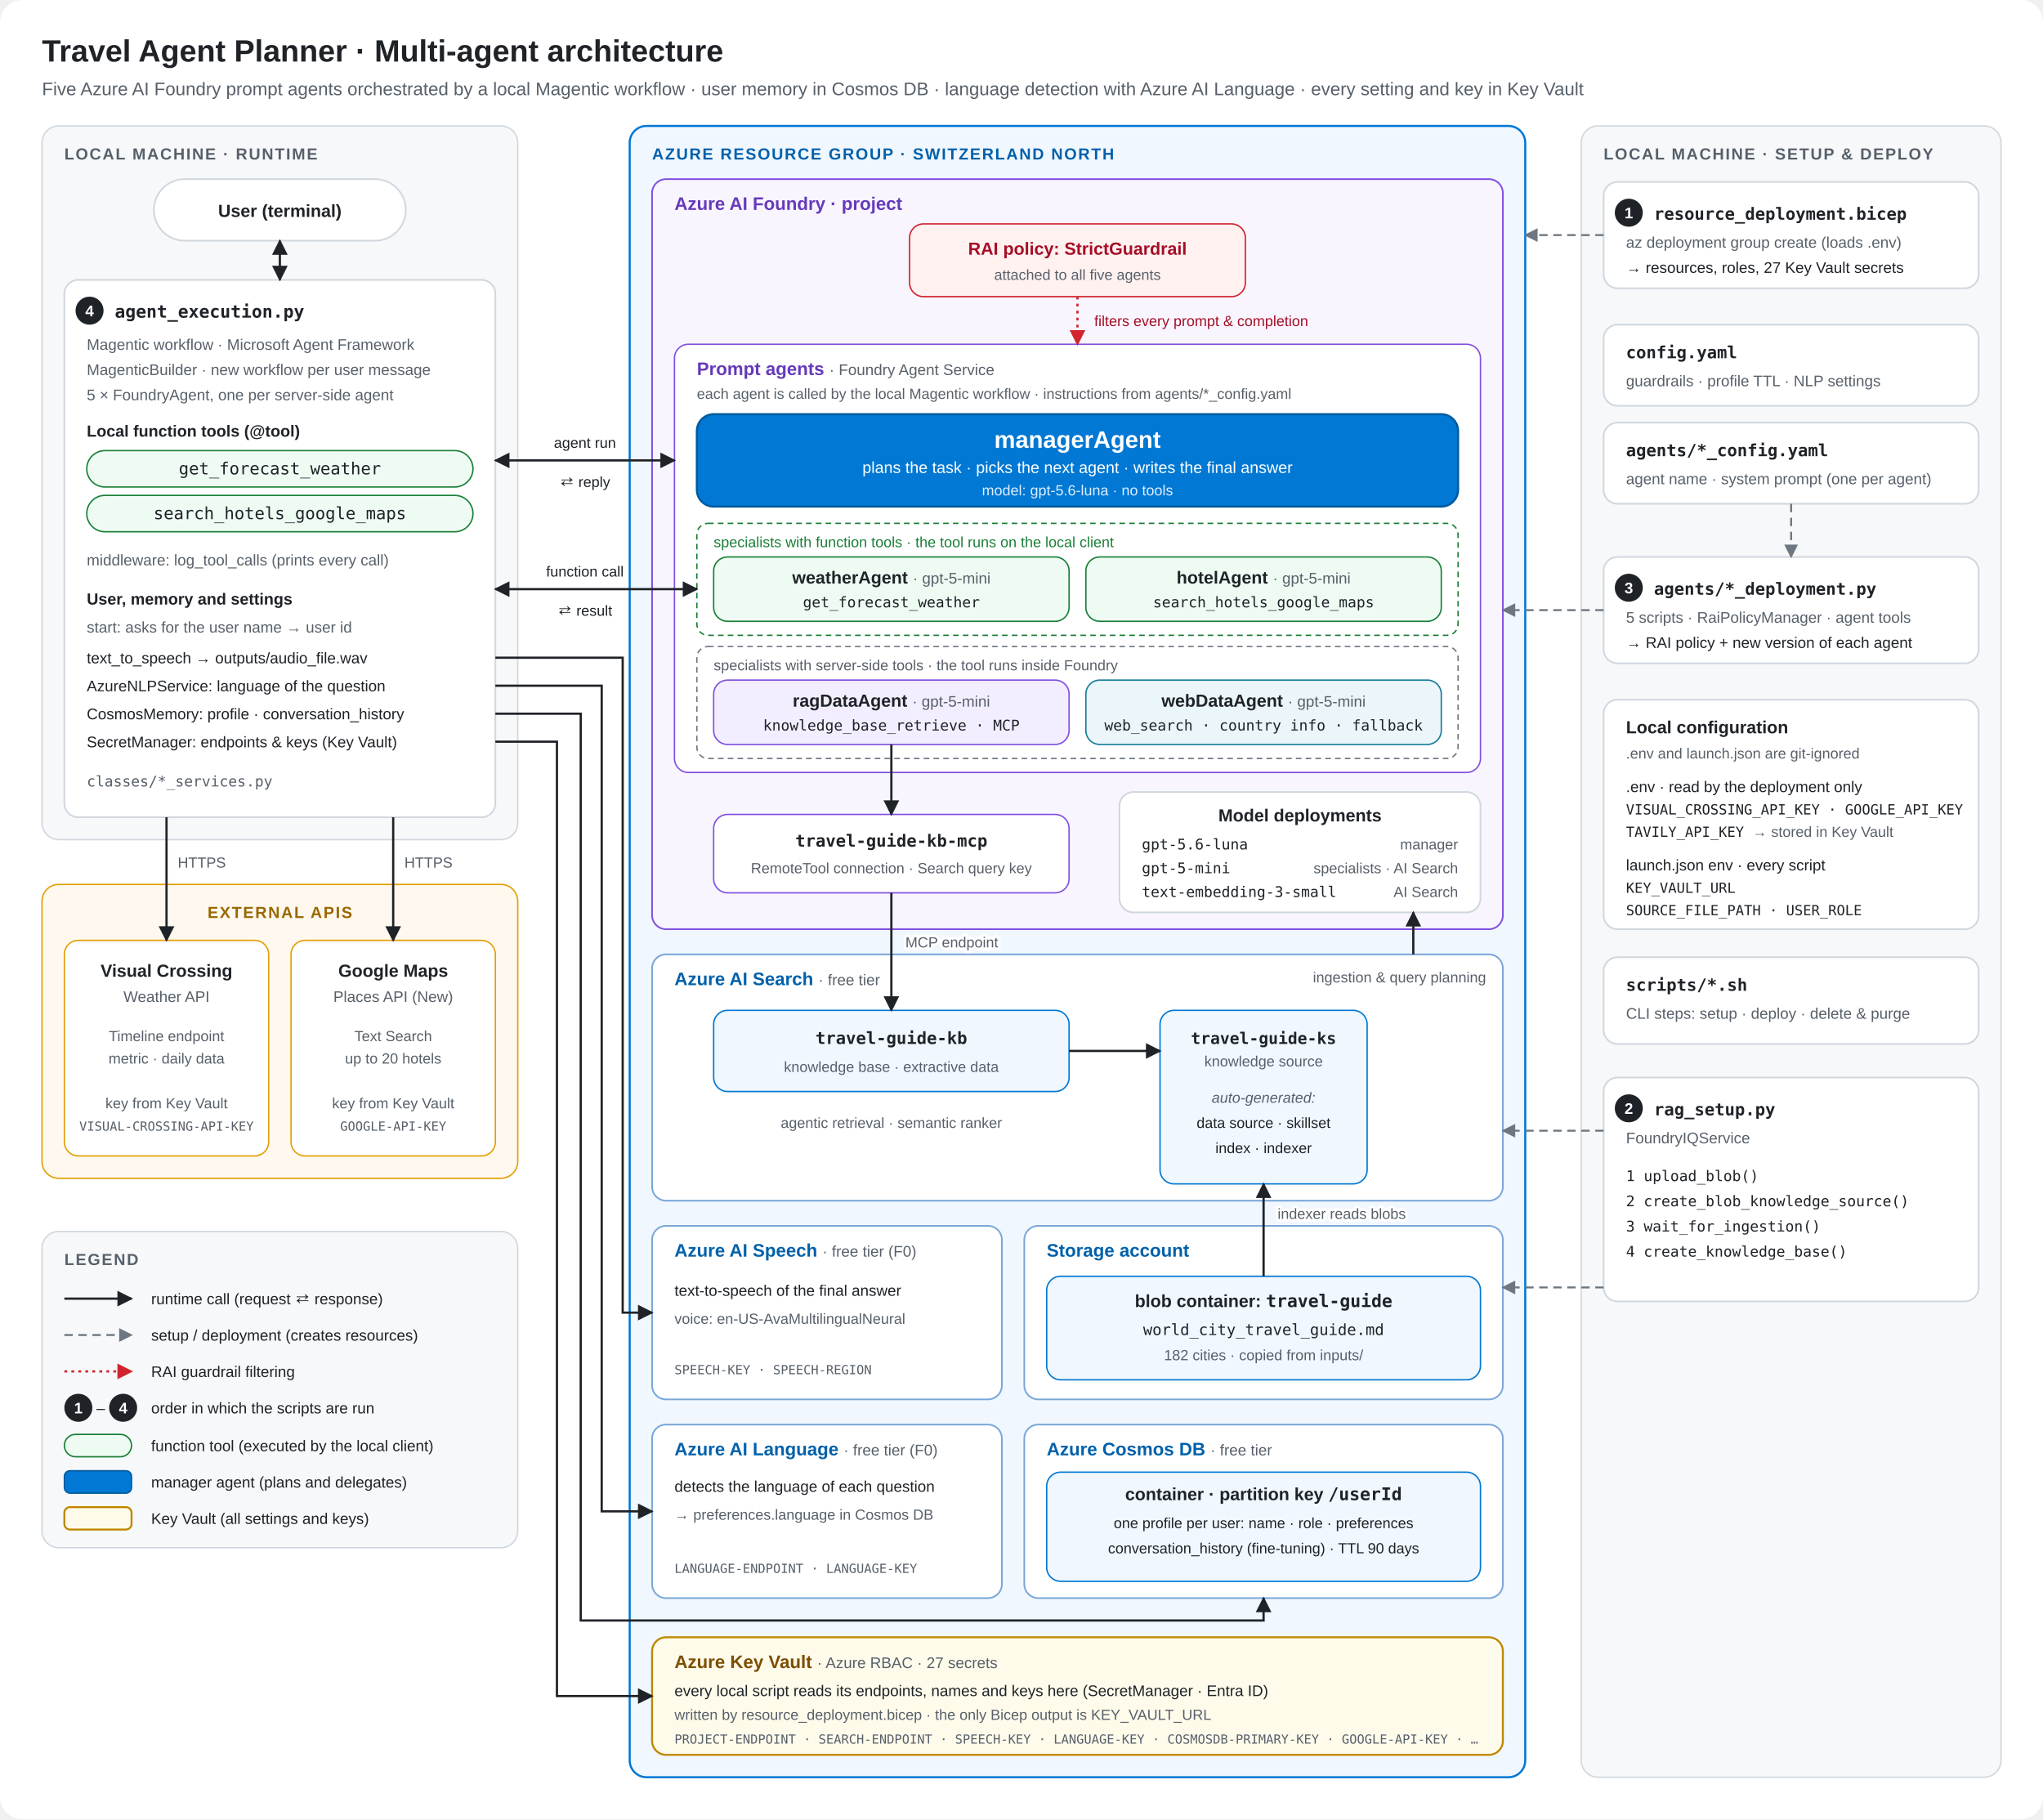
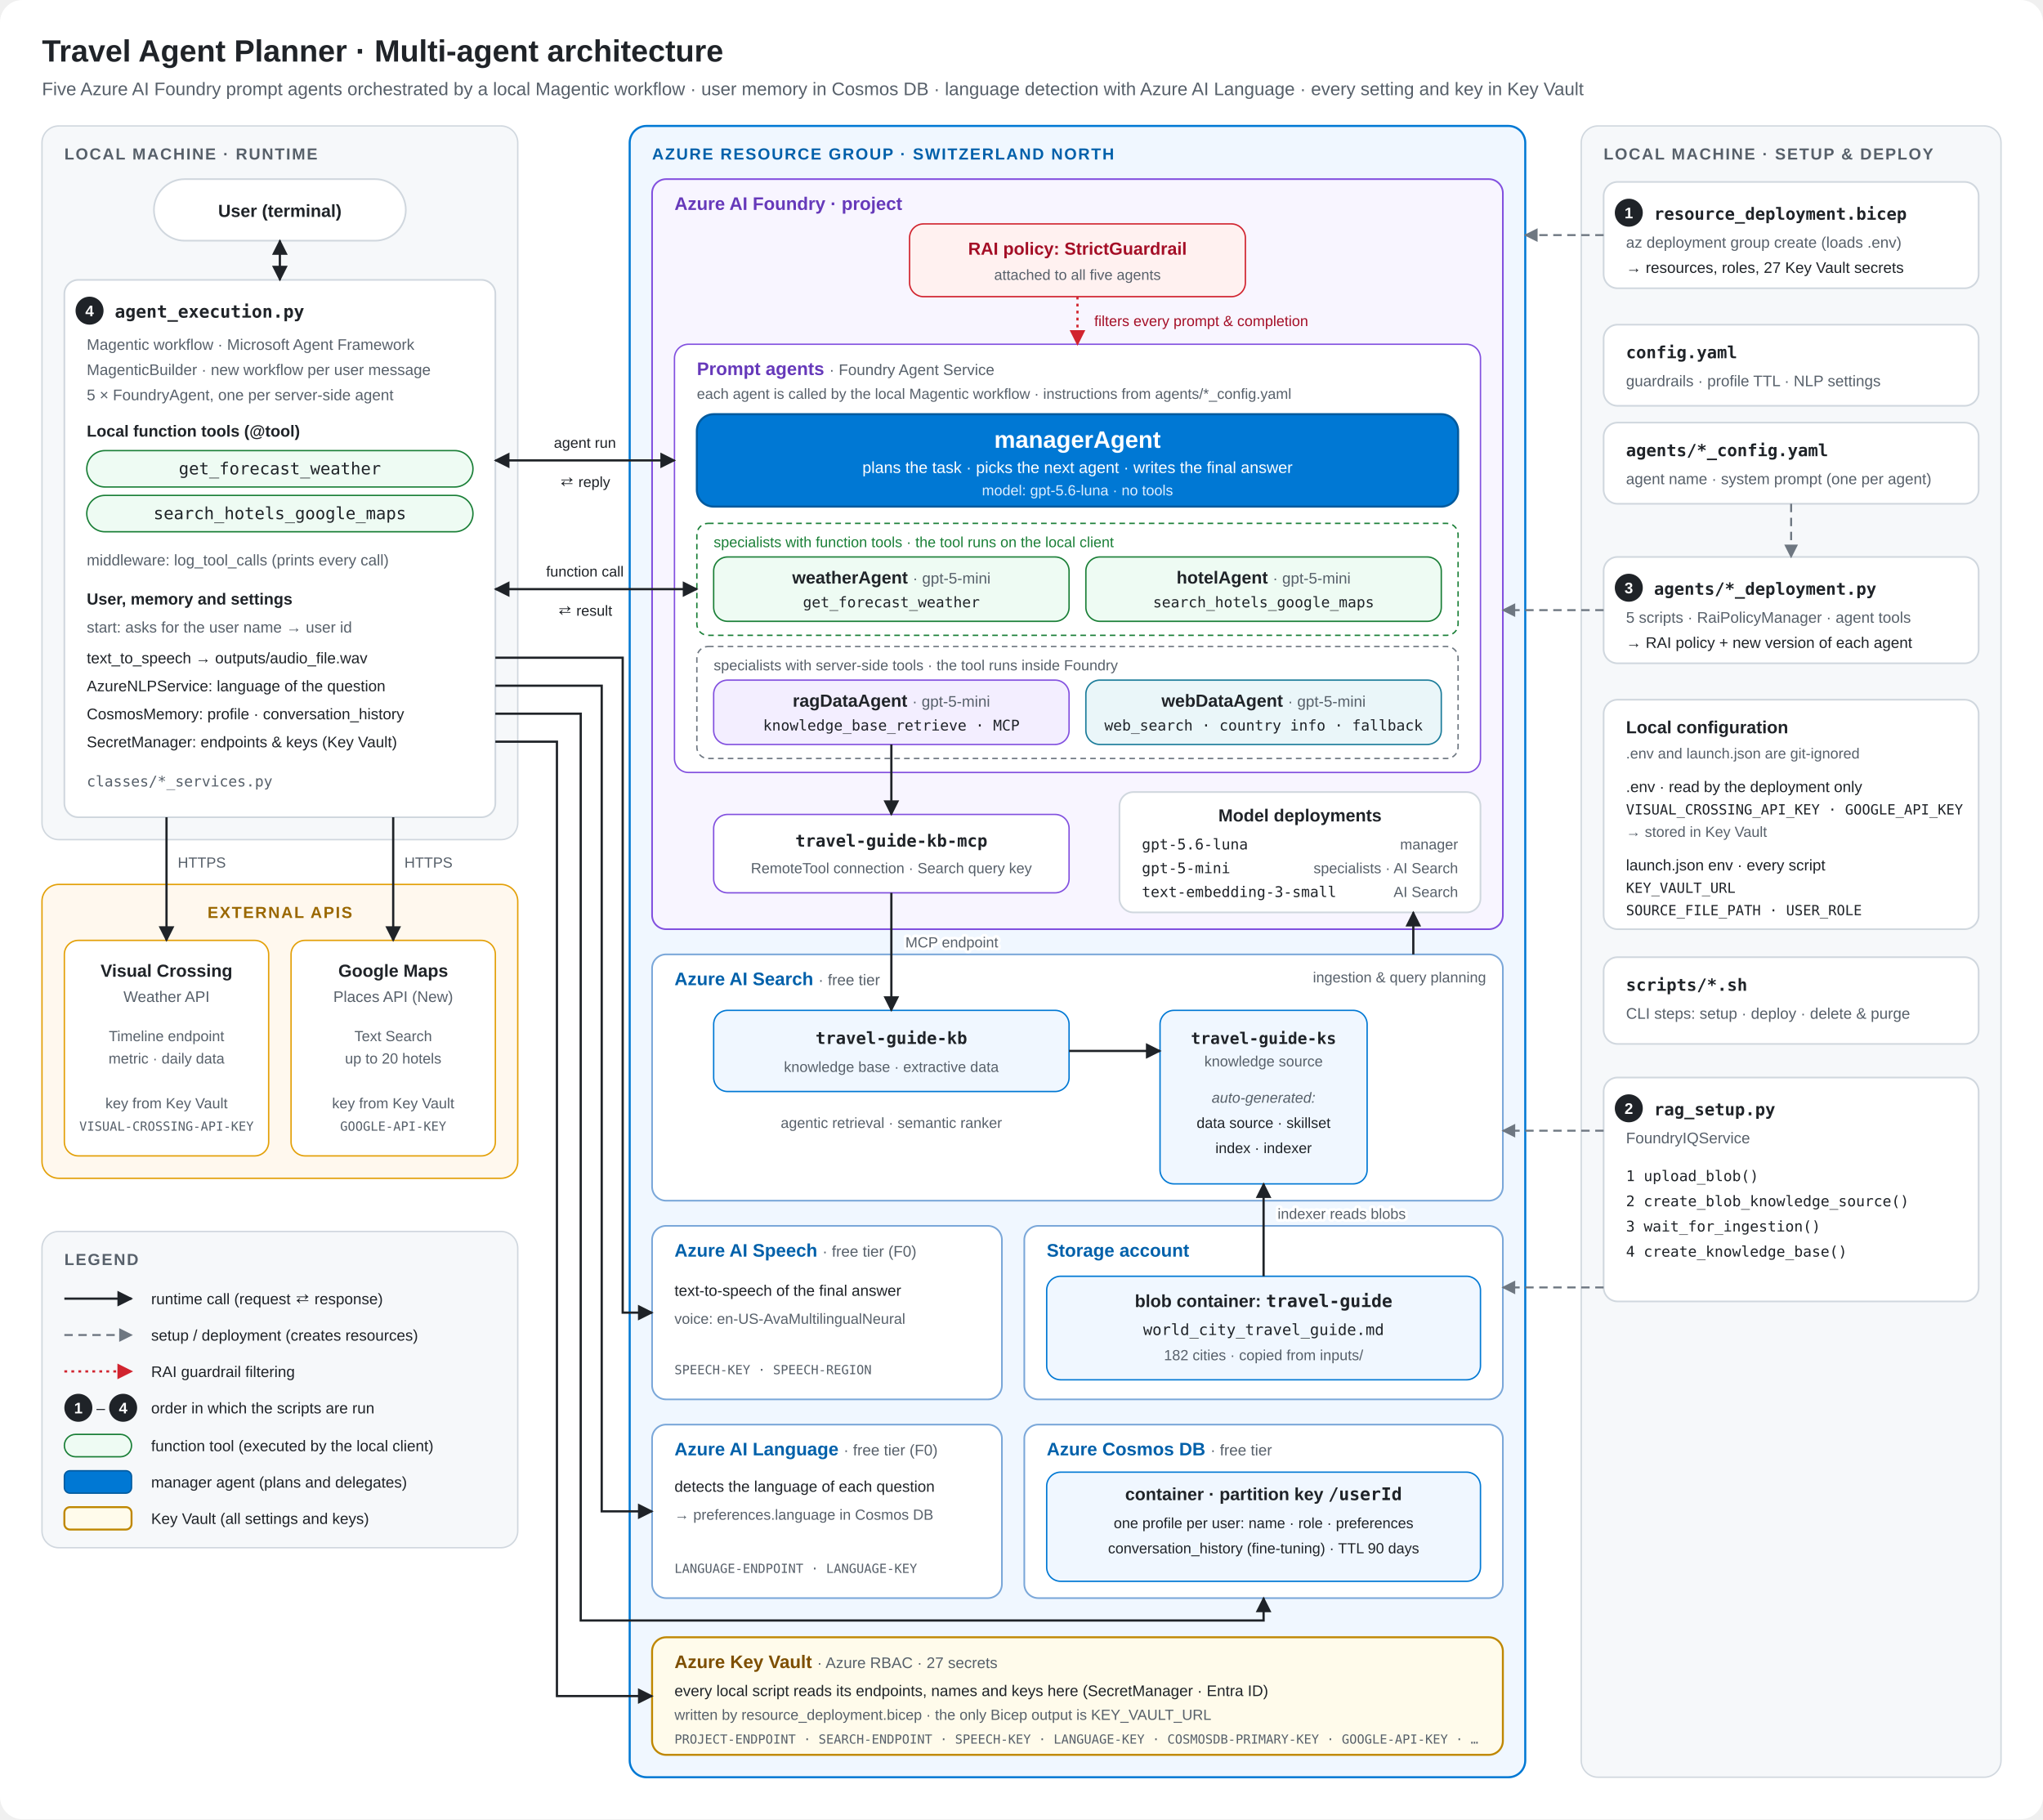
<svg xmlns="http://www.w3.org/2000/svg" width="1460" height="1300" viewBox="0 0 1460 1300" role="img" aria-labelledby="title desc">
  <style>
    text { font-family: "Segoe UI", -apple-system, "Helvetica Neue", Arial, sans-serif; fill: #1F2328; }
    .mono { font-family: Consolas, Menlo, "DejaVu Sans Mono", monospace; }
    .h1 { font-size: 22px; font-weight: 700; }
    .sub { font-size: 13px; fill: #57606A; }
    .zone { font-size: 11.5px; font-weight: 700; letter-spacing: 1px; fill: #57606A; }
    .zone-az { fill: #0060AA; }
    .group { font-size: 13px; font-weight: 700; }
    .t { font-size: 12.5px; font-weight: 700; }
    .s { font-size: 11px; fill: #57606A; }
    .xs { font-size: 10.5px; fill: #57606A; }
    .c { text-anchor: middle; }
    .e { text-anchor: end; }
    .halo { paint-order: stroke; stroke: #FFFFFF; stroke-width: 4px; stroke-linejoin: round; }
    .box { fill: #FFFFFF; stroke: #D0D7DE; stroke-width: 1.2; }
    .run { fill: none; stroke: #1F2328; stroke-width: 1.6; }
    .setup { fill: none; stroke: #6E7781; stroke-width: 1.4; stroke-dasharray: 6 4; }
    .guard { fill: none; stroke: #D1242F; stroke-width: 1.6; stroke-dasharray: 2 3; }
    .badge { fill: #1F2328; }
    .badge-t { font-size: 11px; font-weight: 700; fill: #FFFFFF; text-anchor: middle; }
    .fn { fill: #EEFBF3; stroke: #1A7F37; }
    .row { fill: none; stroke-width: 1; stroke-dasharray: 4 3; }
    .svc { fill: #FFFFFF; stroke: #7AA7D9; stroke-width: 1.2; }
    .inner { fill: #F0F7FF; stroke: #0078D4; }
    .kv { fill: #FFFBEB; stroke: #BF8700; stroke-width: 1.4; }
  </style>
  <defs>
    <marker id="a-run" viewBox="0 0 10 10" refX="9" refY="5" markerWidth="7" markerHeight="7" orient="auto-start-reverse">
      <path d="M0,0 L10,5 L0,10 z" fill="#1F2328" />
    </marker>
    <marker id="a-setup" viewBox="0 0 10 10" refX="9" refY="5" markerWidth="7" markerHeight="7" orient="auto-start-reverse">
      <path d="M0,0 L10,5 L0,10 z" fill="#6E7781" />
    </marker>
    <marker id="a-guard" viewBox="0 0 10 10" refX="9" refY="5" markerWidth="7" markerHeight="7" orient="auto-start-reverse">
      <path d="M0,0 L10,5 L0,10 z" fill="#D1242F" />
    </marker>
  </defs>
  <rect x="0" y="0" width="1460" height="1300" rx="16" fill="#FFFFFF" />
  <text x="30" y="44" class="h1">Travel Agent Planner · Multi-agent architecture</text>
  <text x="30" y="68" class="sub">Five Azure AI Foundry prompt agents orchestrated by a local Magentic workflow · user memory in Cosmos DB · language detection with Azure AI Language · every setting and key in Key Vault</text>
  <rect x="30" y="90" width="340" height="510" rx="12" fill="#F6F8FA" stroke="#D0D7DE" />
  <text x="46" y="114" class="zone">LOCAL MACHINE · RUNTIME</text>
  <rect x="110" y="128" width="180" height="44" rx="22" class="box" />
  <text x="200" y="155" class="t c">User (terminal)</text>
  <rect x="46" y="200" width="308" height="384" rx="10" class="box" />
  <circle cx="64" cy="222" r="10" class="badge" />
  <text x="64" y="226" class="badge-t">4</text>
  <text x="82" y="227" class="t mono">agent_execution.py</text>
  <text x="62" y="250" class="s">Magentic workflow · Microsoft Agent Framework</text>
  <text x="62" y="268" class="s">MagenticBuilder · new workflow per user message</text>
  <text x="62" y="286" class="s">5 × FoundryAgent, one per server-side agent</text>
  <text x="62" y="312" class="t" style="font-size:11.5px">Local function tools (@tool)</text>
  <rect x="62" y="322" width="276" height="26" rx="13" class="fn" />
  <text x="200" y="339" class="mono c" style="font-size:12px">get_forecast_weather</text>
  <rect x="62" y="354" width="276" height="26" rx="13" class="fn" />
  <text x="200" y="371" class="mono c" style="font-size:12px">search_hotels_google_maps</text>
  <text x="62" y="404" class="s">middleware: log_tool_calls (prints every call)</text>
  <text x="62" y="432" class="t" style="font-size:11.5px">User, memory and settings</text>
  <text x="62" y="452" class="s">start: asks for the user name → user id</text>
  <text x="62" y="474" class="s" style="fill:#1F2328">text_to_speech → outputs/audio_file.wav</text>
  <text x="62" y="494" class="s" style="fill:#1F2328">AzureNLPService: language of the question</text>
  <text x="62" y="514" class="s" style="fill:#1F2328">CosmosMemory: profile · conversation_history</text>
  <text x="62" y="534" class="s" style="fill:#1F2328">SecretManager: endpoints &amp; keys (Key Vault)</text>
  <text x="62" y="562" class="xs mono">classes/*_services.py</text>
  <path d="M200,172 V200" class="run" marker-start="url(#a-run)" marker-end="url(#a-run)" />
  <rect x="30" y="632" width="340" height="210" rx="12" fill="#FFF8EE" stroke="#E3A008" />
  <text x="200" y="656" class="zone c" style="fill:#9A6700">EXTERNAL APIS</text>
  <rect x="46" y="672" width="146" height="154" rx="10" fill="#FFFFFF" stroke="#E3A008" />
  <text x="119" y="698" class="t c">Visual Crossing</text>
  <text x="119" y="716" class="s c">Weather API</text>
  <text x="119" y="744" class="xs c">Timeline endpoint</text>
  <text x="119" y="760" class="xs c">metric · daily data</text>
  <text x="119" y="792" class="xs c">key from Key Vault</text>
  <text x="119" y="808" class="mono c" style="font-size:9px;fill:#57606A">VISUAL-CROSSING-API-KEY</text>
  <rect x="208" y="672" width="146" height="154" rx="10" fill="#FFFFFF" stroke="#E3A008" />
  <text x="281" y="698" class="t c">Google Maps</text>
  <text x="281" y="716" class="s c">Places API (New)</text>
  <text x="281" y="744" class="xs c">Text Search</text>
  <text x="281" y="760" class="xs c">up to 20 hotels</text>
  <text x="281" y="792" class="xs c">key from Key Vault</text>
  <text x="281" y="808" class="mono c" style="font-size:9px;fill:#57606A">GOOGLE-API-KEY</text>
  <path d="M119,584 V672" class="run" marker-end="url(#a-run)" />
  <path d="M281,584 V672" class="run" marker-end="url(#a-run)" />
  <text x="127" y="620" class="xs halo">HTTPS</text>
  <text x="289" y="620" class="xs halo">HTTPS</text>
  <rect x="30" y="880" width="340" height="226" rx="12" fill="#F6F8FA" stroke="#D0D7DE" />
  <text x="46" y="904" class="zone">LEGEND</text>
  <path d="M46,928 H94" class="run" marker-end="url(#a-run)" />
  <text x="108" y="932" class="s" style="fill:#1F2328">runtime call (request ⇄ response)</text>
  <path d="M46,954 H94" class="setup" marker-end="url(#a-setup)" />
  <text x="108" y="958" class="s" style="fill:#1F2328">setup / deployment (creates resources)</text>
  <path d="M46,980 H94" class="guard" marker-end="url(#a-guard)" />
  <text x="108" y="984" class="s" style="fill:#1F2328">RAI guardrail filtering</text>
  <circle cx="56" cy="1006" r="10" class="badge" />
  <text x="56" y="1010" class="badge-t">1</text>
  <circle cx="88" cy="1006" r="10" class="badge" />
  <text x="88" y="1010" class="badge-t">4</text>
  <text x="72" y="1010" class="s c" style="fill:#1F2328">–</text>
  <text x="108" y="1010" class="s" style="fill:#1F2328">order in which the scripts are run</text>
  <rect x="46" y="1025" width="48" height="16" rx="8" class="fn" />
  <text x="108" y="1037" class="s" style="fill:#1F2328">function tool (executed by the local client)</text>
  <rect x="46" y="1051" width="48" height="16" rx="4" fill="#0078D4" stroke="#005A9E" />
  <text x="108" y="1063" class="s" style="fill:#1F2328">manager agent (plans and delegates)</text>
  <rect x="46" y="1077" width="48" height="16" rx="4" class="kv" />
  <text x="108" y="1089" class="s" style="fill:#1F2328">Key Vault (all settings and keys)</text>
  <rect x="450" y="90" width="640" height="1180" rx="12" fill="#F0F7FF" stroke="#0078D4" stroke-width="1.5" />
  <text x="466" y="114" class="zone zone-az">AZURE RESOURCE GROUP · SWITZERLAND NORTH</text>
  <rect x="466" y="128" width="608" height="536" rx="10" fill="#F8F5FF" stroke="#8250DF" stroke-width="1.2" />
  <text x="482" y="150" class="group" style="fill:#6639BA">Azure AI Foundry · project</text>
  <rect x="650" y="160" width="240" height="52" rx="10" fill="#FFF1F0" stroke="#D1242F" />
  <text x="770" y="182" class="t c" style="fill:#A40E26">RAI policy: StrictGuardrail</text>
  <text x="770" y="200" class="xs c">attached to all five agents</text>
  <rect x="482" y="246" width="576" height="306" rx="10" fill="#FFFFFF" stroke="#8250DF" />
  <text x="498" y="268" class="group" style="fill:#6639BA">Prompt agents <tspan class="s" style="font-weight:400">· Foundry Agent Service</tspan>
  </text>
  <text x="498" y="285" class="xs">each agent is called by the local Magentic workflow · instructions from agents/*_config.yaml</text>
  <rect x="498" y="296" width="544" height="66" rx="12" fill="#0078D4" stroke="#005A9E" stroke-width="1.5" />
  <text x="770" y="320" class="c" style="font-size:17px;font-weight:700;fill:#FFFFFF">managerAgent</text>
  <text x="770" y="338" class="c" style="font-size:11.5px;fill:#FFFFFF">plans the task · picks the next agent · writes the final answer</text>
  <text x="770" y="354" class="c" style="font-size:10.5px;fill:#DDEEFF">model: gpt-5.6-luna · no tools</text>
  <rect x="498" y="374" width="544" height="80" rx="8" class="row" stroke="#1A7F37" />
  <text x="510" y="391" class="xs" style="fill:#1A7F37">specialists with function tools · the tool runs on the local client</text>
  <rect x="510" y="398" width="254" height="46" rx="10" class="fn" />
  <text x="637" y="417" class="t c">weatherAgent <tspan class="s" style="font-weight:400">· gpt-5-mini</tspan>
  </text>
  <text x="637" y="434" class="mono c" style="font-size:10.5px">get_forecast_weather</text>
  <rect x="776" y="398" width="254" height="46" rx="10" class="fn" />
  <text x="903" y="417" class="t c">hotelAgent <tspan class="s" style="font-weight:400">· gpt-5-mini</tspan>
  </text>
  <text x="903" y="434" class="mono c" style="font-size:10.5px">search_hotels_google_maps</text>
  <rect x="498" y="462" width="544" height="80" rx="8" class="row" stroke="#6E7781" />
  <text x="510" y="479" class="xs">specialists with server-side tools · the tool runs inside Foundry</text>
  <rect x="510" y="486" width="254" height="46" rx="10" fill="#F3EEFF" stroke="#8250DF" />
  <text x="637" y="505" class="t c">ragDataAgent <tspan class="s" style="font-weight:400">· gpt-5-mini</tspan>
  </text>
  <text x="637" y="522" class="mono c" style="font-size:10.5px">knowledge_base_retrieve · MCP</text>
  <rect x="776" y="486" width="254" height="46" rx="10" fill="#EAF6F9" stroke="#1B7C9A" />
  <text x="903" y="505" class="t c">webDataAgent <tspan class="s" style="font-weight:400">· gpt-5-mini</tspan>
  </text>
  <text x="903" y="522" class="mono c" style="font-size:10.5px">web_search · country info · fallback</text>
  <rect x="510" y="582" width="254" height="56" rx="10" fill="#FFFFFF" stroke="#8250DF" />
  <text x="637" y="605" class="t mono c" style="font-size:12px">travel-guide-kb-mcp</text>
  <text x="637" y="624" class="xs c">RemoteTool connection · Search query key</text>
  <rect x="800" y="566" width="258" height="86" rx="10" class="box" />
  <text x="929" y="587" class="t c">Model deployments</text>
  <text x="816" y="607" class="mono" style="font-size:10.5px">gpt-5.6-luna</text>
  <text x="1042" y="607" class="xs e">manager</text>
  <text x="816" y="624" class="mono" style="font-size:10.5px">gpt-5-mini</text>
  <text x="1042" y="624" class="xs e">specialists · AI Search</text>
  <text x="816" y="641" class="mono" style="font-size:10.5px">text-embedding-3-small</text>
  <text x="1042" y="641" class="xs e">AI Search</text>
  <rect x="466" y="682" width="608" height="176" rx="10" class="svc" />
  <text x="482" y="704" class="group" style="fill:#0060AA">Azure AI Search <tspan class="s" style="font-weight:400">· free tier</tspan>
  </text>
  <rect x="510" y="722" width="254" height="58" rx="10" class="inner" />
  <text x="637" y="746" class="t mono c" style="font-size:12px">travel-guide-kb</text>
  <text x="637" y="766" class="xs c">knowledge base · extractive data</text>
  <text x="637" y="806" class="xs c">agentic retrieval · semantic ranker</text>
  <rect x="829" y="722" width="148" height="124" rx="10" class="inner" />
  <text x="903" y="746" class="t mono c" style="font-size:11.5px">travel-guide-ks</text>
  <text x="903" y="762" class="xs c">knowledge source</text>
  <text x="903" y="788" class="xs c" style="font-style:italic">auto-generated:</text>
  <text x="903" y="806" class="xs c" style="fill:#1F2328">data source · skillset</text>
  <text x="903" y="824" class="xs c" style="fill:#1F2328">index · indexer</text>
  <rect x="466" y="876" width="250" height="124" rx="10" class="svc" />
  <text x="482" y="898" class="group" style="fill:#0060AA">Azure AI Speech <tspan class="s" style="font-weight:400">· free tier (F0)</tspan>
  </text>
  <text x="482" y="926" class="s" style="fill:#1F2328">text-to-speech of the final answer</text>
  <text x="482" y="946" class="xs">voice: en-US-AvaMultilingualNeural</text>
  <text x="482" y="982" class="mono" style="font-size:9px;fill:#57606A">SPEECH-KEY · SPEECH-REGION</text>
  <rect x="732" y="876" width="342" height="124" rx="10" class="svc" />
  <text x="748" y="898" class="group" style="fill:#0060AA">Storage account</text>
  <rect x="748" y="912" width="310" height="74" rx="10" class="inner" />
  <text x="903" y="934" class="t c">blob container: <tspan class="mono">travel-guide</tspan>
  </text>
  <text x="903" y="954" class="mono c" style="font-size:11px">world_city_travel_guide.md</text>
  <text x="903" y="972" class="xs c">182 cities · copied from inputs/</text>
  <rect x="466" y="1018" width="250" height="124" rx="10" class="svc" />
  <text x="482" y="1040" class="group" style="fill:#0060AA">Azure AI Language <tspan class="s" style="font-weight:400">· free tier (F0)</tspan>
  </text>
  <text x="482" y="1066" class="s" style="fill:#1F2328">detects the language of each question</text>
  <text x="482" y="1086" class="xs">→ preferences.language in Cosmos DB</text>
  <text x="482" y="1124" class="mono" style="font-size:9px;fill:#57606A">LANGUAGE-ENDPOINT · LANGUAGE-KEY</text>
  <rect x="732" y="1018" width="342" height="124" rx="10" class="svc" />
  <text x="748" y="1040" class="group" style="fill:#0060AA">Azure Cosmos DB <tspan class="s" style="font-weight:400">· free tier</tspan>
  </text>
  <rect x="748" y="1052" width="310" height="78" rx="10" class="inner" />
  <text x="903" y="1072" class="t c">container · partition key <tspan class="mono">/userId</tspan>
  </text>
  <text x="903" y="1092" class="xs c" style="fill:#1F2328">one profile per user: name · role · preferences</text>
  <text x="903" y="1110" class="xs c" style="fill:#1F2328">conversation_history (fine-tuning) · TTL 90 days</text>
  <rect x="466" y="1170" width="608" height="84" rx="10" class="kv" />
  <text x="482" y="1192" class="group" style="fill:#7D4E00">Azure Key Vault <tspan class="s" style="font-weight:400">· Azure RBAC · 27 secrets</tspan>
  </text>
  <text x="482" y="1212" class="s" style="fill:#1F2328">every local script reads its endpoints, names and keys here (SecretManager · Entra ID)</text>
  <text x="482" y="1229" class="xs">written by resource_deployment.bicep · the only Bicep output is KEY_VAULT_URL</text>
  <text x="482" y="1246" class="mono" style="font-size:9px;fill:#57606A">PROJECT-ENDPOINT · SEARCH-ENDPOINT · SPEECH-KEY · LANGUAGE-KEY · COSMOSDB-PRIMARY-KEY · GOOGLE-API-KEY · …</text>
  <path d="M354,329 H482" class="run" marker-start="url(#a-run)" marker-end="url(#a-run)" />
  <text x="418" y="320" class="xs c halo" style="fill:#1F2328">agent run</text>
  <text x="418" y="348" class="xs c halo" style="fill:#1F2328">⇄ reply</text>
  <path d="M354,421 H498" class="run" marker-start="url(#a-run)" marker-end="url(#a-run)" />
  <text x="418" y="412" class="xs c halo" style="fill:#1F2328">function call</text>
  <text x="418" y="440" class="xs c halo" style="fill:#1F2328">⇄ result</text>
  <path d="M354,470 H445 V938 H466" class="run" marker-end="url(#a-run)" />
  <path d="M354,490 H430 V1080 H466" class="run" marker-end="url(#a-run)" />
  <path d="M354,510 H415 V1158 H903 V1142" class="run" marker-end="url(#a-run)" />
  <path d="M354,530 H398 V1212 H466" class="run" marker-end="url(#a-run)" />
  <path d="M637,532 V582" class="run" marker-end="url(#a-run)" />
  <path d="M637,638 V722" class="run" marker-end="url(#a-run)" />
  <text x="647" y="677" class="xs halo">MCP endpoint</text>
  <path d="M764,751 H829" class="run" marker-end="url(#a-run)" />
  <path d="M1010,682 V652" class="run" marker-end="url(#a-run)" />
  <text x="1062" y="702" class="xs e">ingestion &amp; query planning</text>
  <path d="M903,912 V846" class="run" marker-end="url(#a-run)" />
  <text x="913" y="871" class="xs halo">indexer reads blobs</text>
  <path d="M770,212 V246" class="guard" marker-end="url(#a-guard)" />
  <text x="782" y="233" class="xs" style="fill:#A40E26">filters every prompt &amp; completion</text>
  <rect x="1130" y="90" width="300" height="1180" rx="12" fill="#F6F8FA" stroke="#D0D7DE" />
  <text x="1146" y="114" class="zone">LOCAL MACHINE · SETUP &amp; DEPLOY</text>
  <rect x="1146" y="130" width="268" height="76" rx="10" class="box" />
  <circle cx="1164" cy="152" r="10" class="badge" />
  <text x="1164" y="156" class="badge-t">1</text>
  <text x="1182" y="157" class="t mono" style="font-size:12px">resource_deployment.bicep</text>
  <text x="1162" y="177" class="s">az deployment group create (loads .env)</text>
  <text x="1162" y="195" class="s" style="fill:#1F2328">→ resources, roles, 27 Key Vault secrets</text>
  <rect x="1146" y="232" width="268" height="58" rx="10" class="box" />
  <text x="1162" y="256" class="t mono" style="font-size:12px">config.yaml</text>
  <text x="1162" y="276" class="s">guardrails · profile TTL · NLP settings</text>
  <rect x="1146" y="302" width="268" height="58" rx="10" class="box" />
  <text x="1162" y="326" class="t mono" style="font-size:12px">agents/*_config.yaml</text>
  <text x="1162" y="346" class="s">agent name · system prompt (one per agent)</text>
  <rect x="1146" y="398" width="268" height="76" rx="10" class="box" />
  <circle cx="1164" cy="420" r="10" class="badge" />
  <text x="1164" y="424" class="badge-t">3</text>
  <text x="1182" y="425" class="t mono" style="font-size:12px">agents/*_deployment.py</text>
  <text x="1162" y="445" class="s">5 scripts · RaiPolicyManager · agent tools</text>
  <text x="1162" y="463" class="s" style="fill:#1F2328">→ RAI policy + new version of each agent</text>
  <rect x="1146" y="500" width="268" height="164" rx="10" class="box" />
  <text x="1162" y="524" class="t">Local configuration</text>
  <text x="1162" y="542" class="xs">.env and launch.json are git-ignored</text>
  <text x="1162" y="566" class="s" style="fill:#1F2328">.env · read by the deployment only</text>
  <text x="1162" y="582" class="mono" style="font-size:10px">VISUAL_CROSSING_API_KEY · GOOGLE_API_KEY</text>
-   <text x="1162" y="598" class="mono" style="font-size:10px">TAVILY_API_KEY <tspan class="xs" style="font-family:'Segoe UI', Arial, sans-serif">→ stored in Key Vault</tspan>
-   </text>
+   <text x="1162" y="598" class="xs">→ stored in Key Vault</text>
  <text x="1162" y="622" class="s" style="fill:#1F2328">launch.json env · every script</text>
  <text x="1162" y="638" class="mono" style="font-size:10px">KEY_VAULT_URL</text>
  <text x="1162" y="654" class="mono" style="font-size:10px">SOURCE_FILE_PATH · USER_ROLE</text>
  <rect x="1146" y="684" width="268" height="62" rx="10" class="box" />
  <text x="1162" y="708" class="t mono" style="font-size:12px">scripts/*.sh</text>
  <text x="1162" y="728" class="s">CLI steps: setup · deploy · delete &amp; purge</text>
  <rect x="1146" y="770" width="268" height="160" rx="10" class="box" />
  <circle cx="1164" cy="792" r="10" class="badge" />
  <text x="1164" y="796" class="badge-t">2</text>
  <text x="1182" y="797" class="t mono" style="font-size:12px">rag_setup.py</text>
  <text x="1162" y="817" class="s">FoundryIQService</text>
  <text x="1162" y="844" class="mono" style="font-size:10.5px">1 upload_blob()</text>
  <text x="1162" y="862" class="mono" style="font-size:10.5px">2 create_blob_knowledge_source()</text>
  <text x="1162" y="880" class="mono" style="font-size:10.5px">3 wait_for_ingestion()</text>
  <text x="1162" y="898" class="mono" style="font-size:10.5px">4 create_knowledge_base()</text>
  <path d="M1146,168 H1090" class="setup" marker-end="url(#a-setup)" />
  <path d="M1280,360 V398" class="setup" marker-end="url(#a-setup)" />
  <path d="M1146,436 H1074" class="setup" marker-end="url(#a-setup)" />
  <path d="M1146,808 H1074" class="setup" marker-end="url(#a-setup)" />
  <path d="M1146,920 H1074" class="setup" marker-end="url(#a-setup)" />
</svg>
